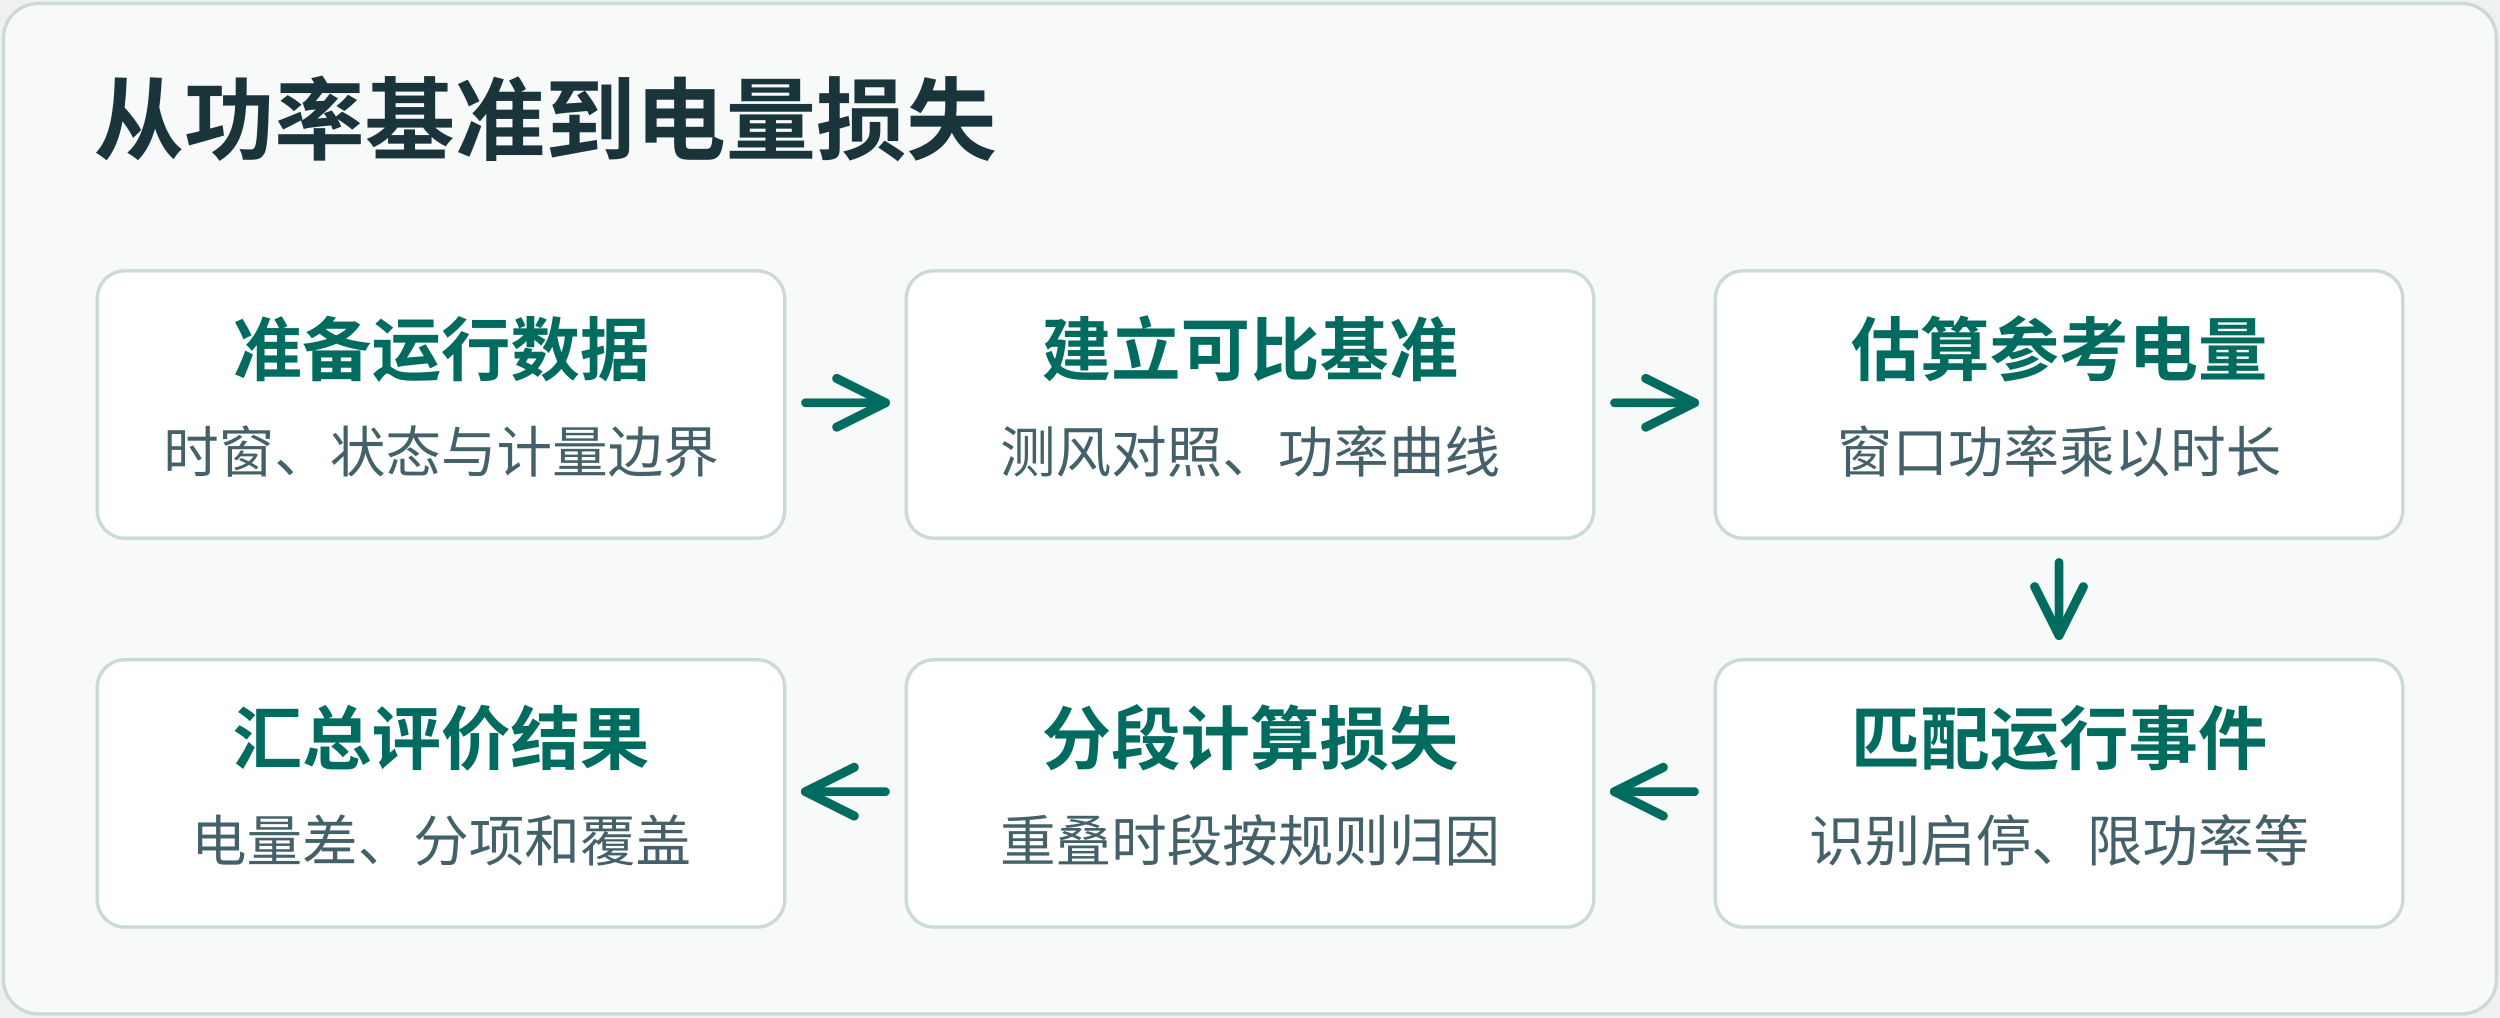
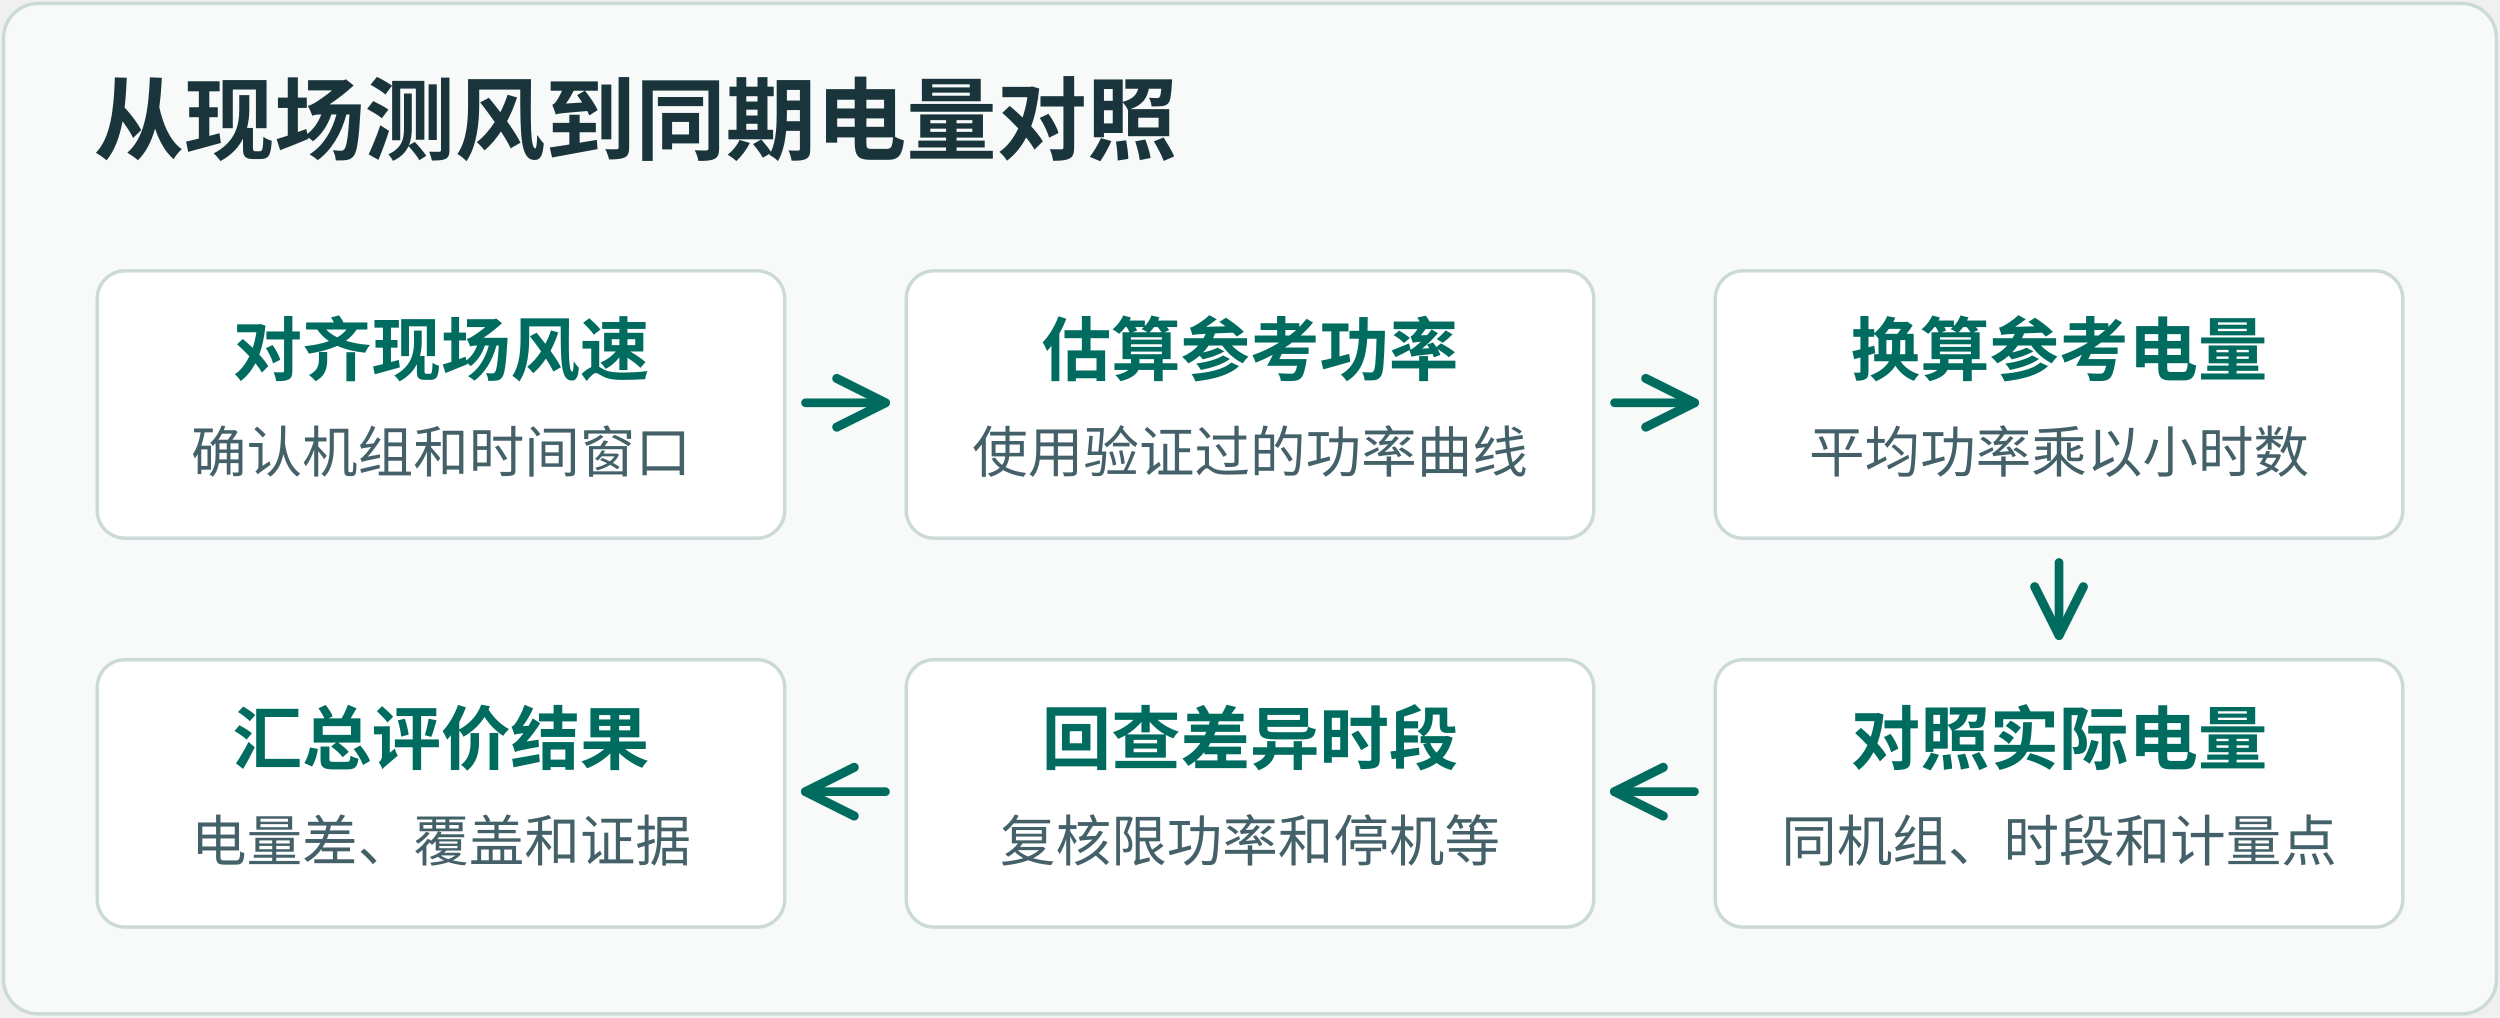
<svg xmlns="http://www.w3.org/2000/svg" viewBox="0 0 720 293" font-family="Microsoft YaHei, PingFang SC, Noto Sans CJK SC, sans-serif" stroke-linecap="round" stroke-linejoin="round">
  <defs>
    <marker id="arrow" viewBox="0 0 10 10" markerWidth="7" markerHeight="7" refX="9" refY="5" orient="auto-start-reverse">
      <path d="M1 1L9 5L1 9" fill="none" stroke="#006c60" stroke-width="1.5" />
    </marker>
  </defs>
  <rect x="1" y="1" width="718" height="291" rx="10" fill="#f7faf9" stroke="#cbdad9" />
-   <text x="27" y="44" fill="#19343b" font-size="26" font-weight="700" text-anchor="start">从功率基准到电量损失</text>
+   <text x="27" y="44" fill="#19343b" font-size="26" font-weight="700" text-anchor="start">从现场测风到同期电量对照</text>
  <rect x="28" y="78" width="198" height="77" rx="8" fill="white" stroke="#cbdad9" />
-   <text x="127" y="108" fill="#006c60" font-size="20" font-weight="700" text-anchor="middle">准备运行数据</text>
-   <text x="127" y="136" fill="#44616a" font-size="16" font-weight="500" text-anchor="middle">时窗、状态与计量边界</text>
+   <text x="127" y="108" fill="#006c60" font-size="20" font-weight="700" text-anchor="middle">对齐现场风速</text>
+   <text x="127" y="136" fill="#44616a" font-size="16" font-weight="500" text-anchor="middle">确认机组和时间窗口</text>
  <rect x="261" y="78" width="198" height="77" rx="8" fill="white" stroke="#cbdad9" />
-   <text x="360" y="108" fill="#006c60" font-size="20" font-weight="700" text-anchor="middle">建立可比基准</text>
-   <text x="360" y="136" fill="#44616a" font-size="16" font-weight="500" text-anchor="middle">测风对照、功率曲线</text>
+   <text x="360" y="108" fill="#006c60" font-size="20" font-weight="700" text-anchor="middle">估算参考功率</text>
+   <text x="360" y="136" fill="#44616a" font-size="16" font-weight="500" text-anchor="middle">使用验证过的功率曲线</text>
  <rect x="494" y="78" width="198" height="77" rx="8" fill="white" stroke="#cbdad9" />
-   <text x="593" y="108" fill="#006c60" font-size="20" font-weight="700" text-anchor="middle">估算参考电量</text>
-   <text x="593" y="136" fill="#44616a" font-size="16" font-weight="500" text-anchor="middle">窗口功率乘以时长</text>
+   <text x="593" y="108" fill="#006c60" font-size="20" font-weight="700" text-anchor="middle">换算参考电量</text>
+   <text x="593" y="136" fill="#44616a" font-size="16" font-weight="500" text-anchor="middle">平均功率乘以小时数</text>
  <rect x="494" y="190" width="198" height="77" rx="8" fill="white" stroke="#cbdad9" />
-   <text x="593" y="220" fill="#006c60" font-size="20" font-weight="700" text-anchor="middle">匹配运行事件</text>
-   <text x="593" y="248" fill="#44616a" font-size="16" font-weight="500" text-anchor="middle">识别启停、限功率等</text>
+   <text x="593" y="220" fill="#006c60" font-size="20" font-weight="700" text-anchor="middle">对照实际电量</text>
+   <text x="593" y="248" fill="#44616a" font-size="16" font-weight="500" text-anchor="middle">同机组、时段和计量点</text>
  <rect x="261" y="190" width="198" height="77" rx="8" fill="white" stroke="#cbdad9" />
-   <text x="360" y="220" fill="#006c60" font-size="20" font-weight="700" text-anchor="middle">分段计算损失</text>
-   <text x="360" y="248" fill="#44616a" font-size="16" font-weight="500" text-anchor="middle">重叠时段按规则归因</text>
+   <text x="360" y="220" fill="#006c60" font-size="20" font-weight="700" text-anchor="middle">回查差异时段</text>
+   <text x="360" y="248" fill="#44616a" font-size="16" font-weight="500" text-anchor="middle">复核限功率和停机等</text>
  <rect x="28" y="190" width="198" height="77" rx="8" fill="white" stroke="#cbdad9" />
  <text x="127" y="220" fill="#006c60" font-size="20" font-weight="700" text-anchor="middle">汇总评价结果</text>
-   <text x="127" y="248" fill="#44616a" font-size="16" font-weight="500" text-anchor="middle">电量差、分项和覆盖</text>
+   <text x="127" y="248" fill="#44616a" font-size="16" font-weight="500" text-anchor="middle">电量差、覆盖和证据</text>
  <path d="M232 116H255" fill="none" stroke="#006c60" stroke-width="2.5" marker-end="url(#arrow)" />
  <path d="M465 116H488" fill="none" stroke="#006c60" stroke-width="2.5" marker-end="url(#arrow)" />
  <path d="M593 162V183" fill="none" stroke="#006c60" stroke-width="2.5" marker-end="url(#arrow)" />
  <path d="M488 228H465" fill="none" stroke="#006c60" stroke-width="2.5" marker-end="url(#arrow)" />
  <path d="M255 228H232" fill="none" stroke="#006c60" stroke-width="2.5" marker-end="url(#arrow)" />
</svg>
